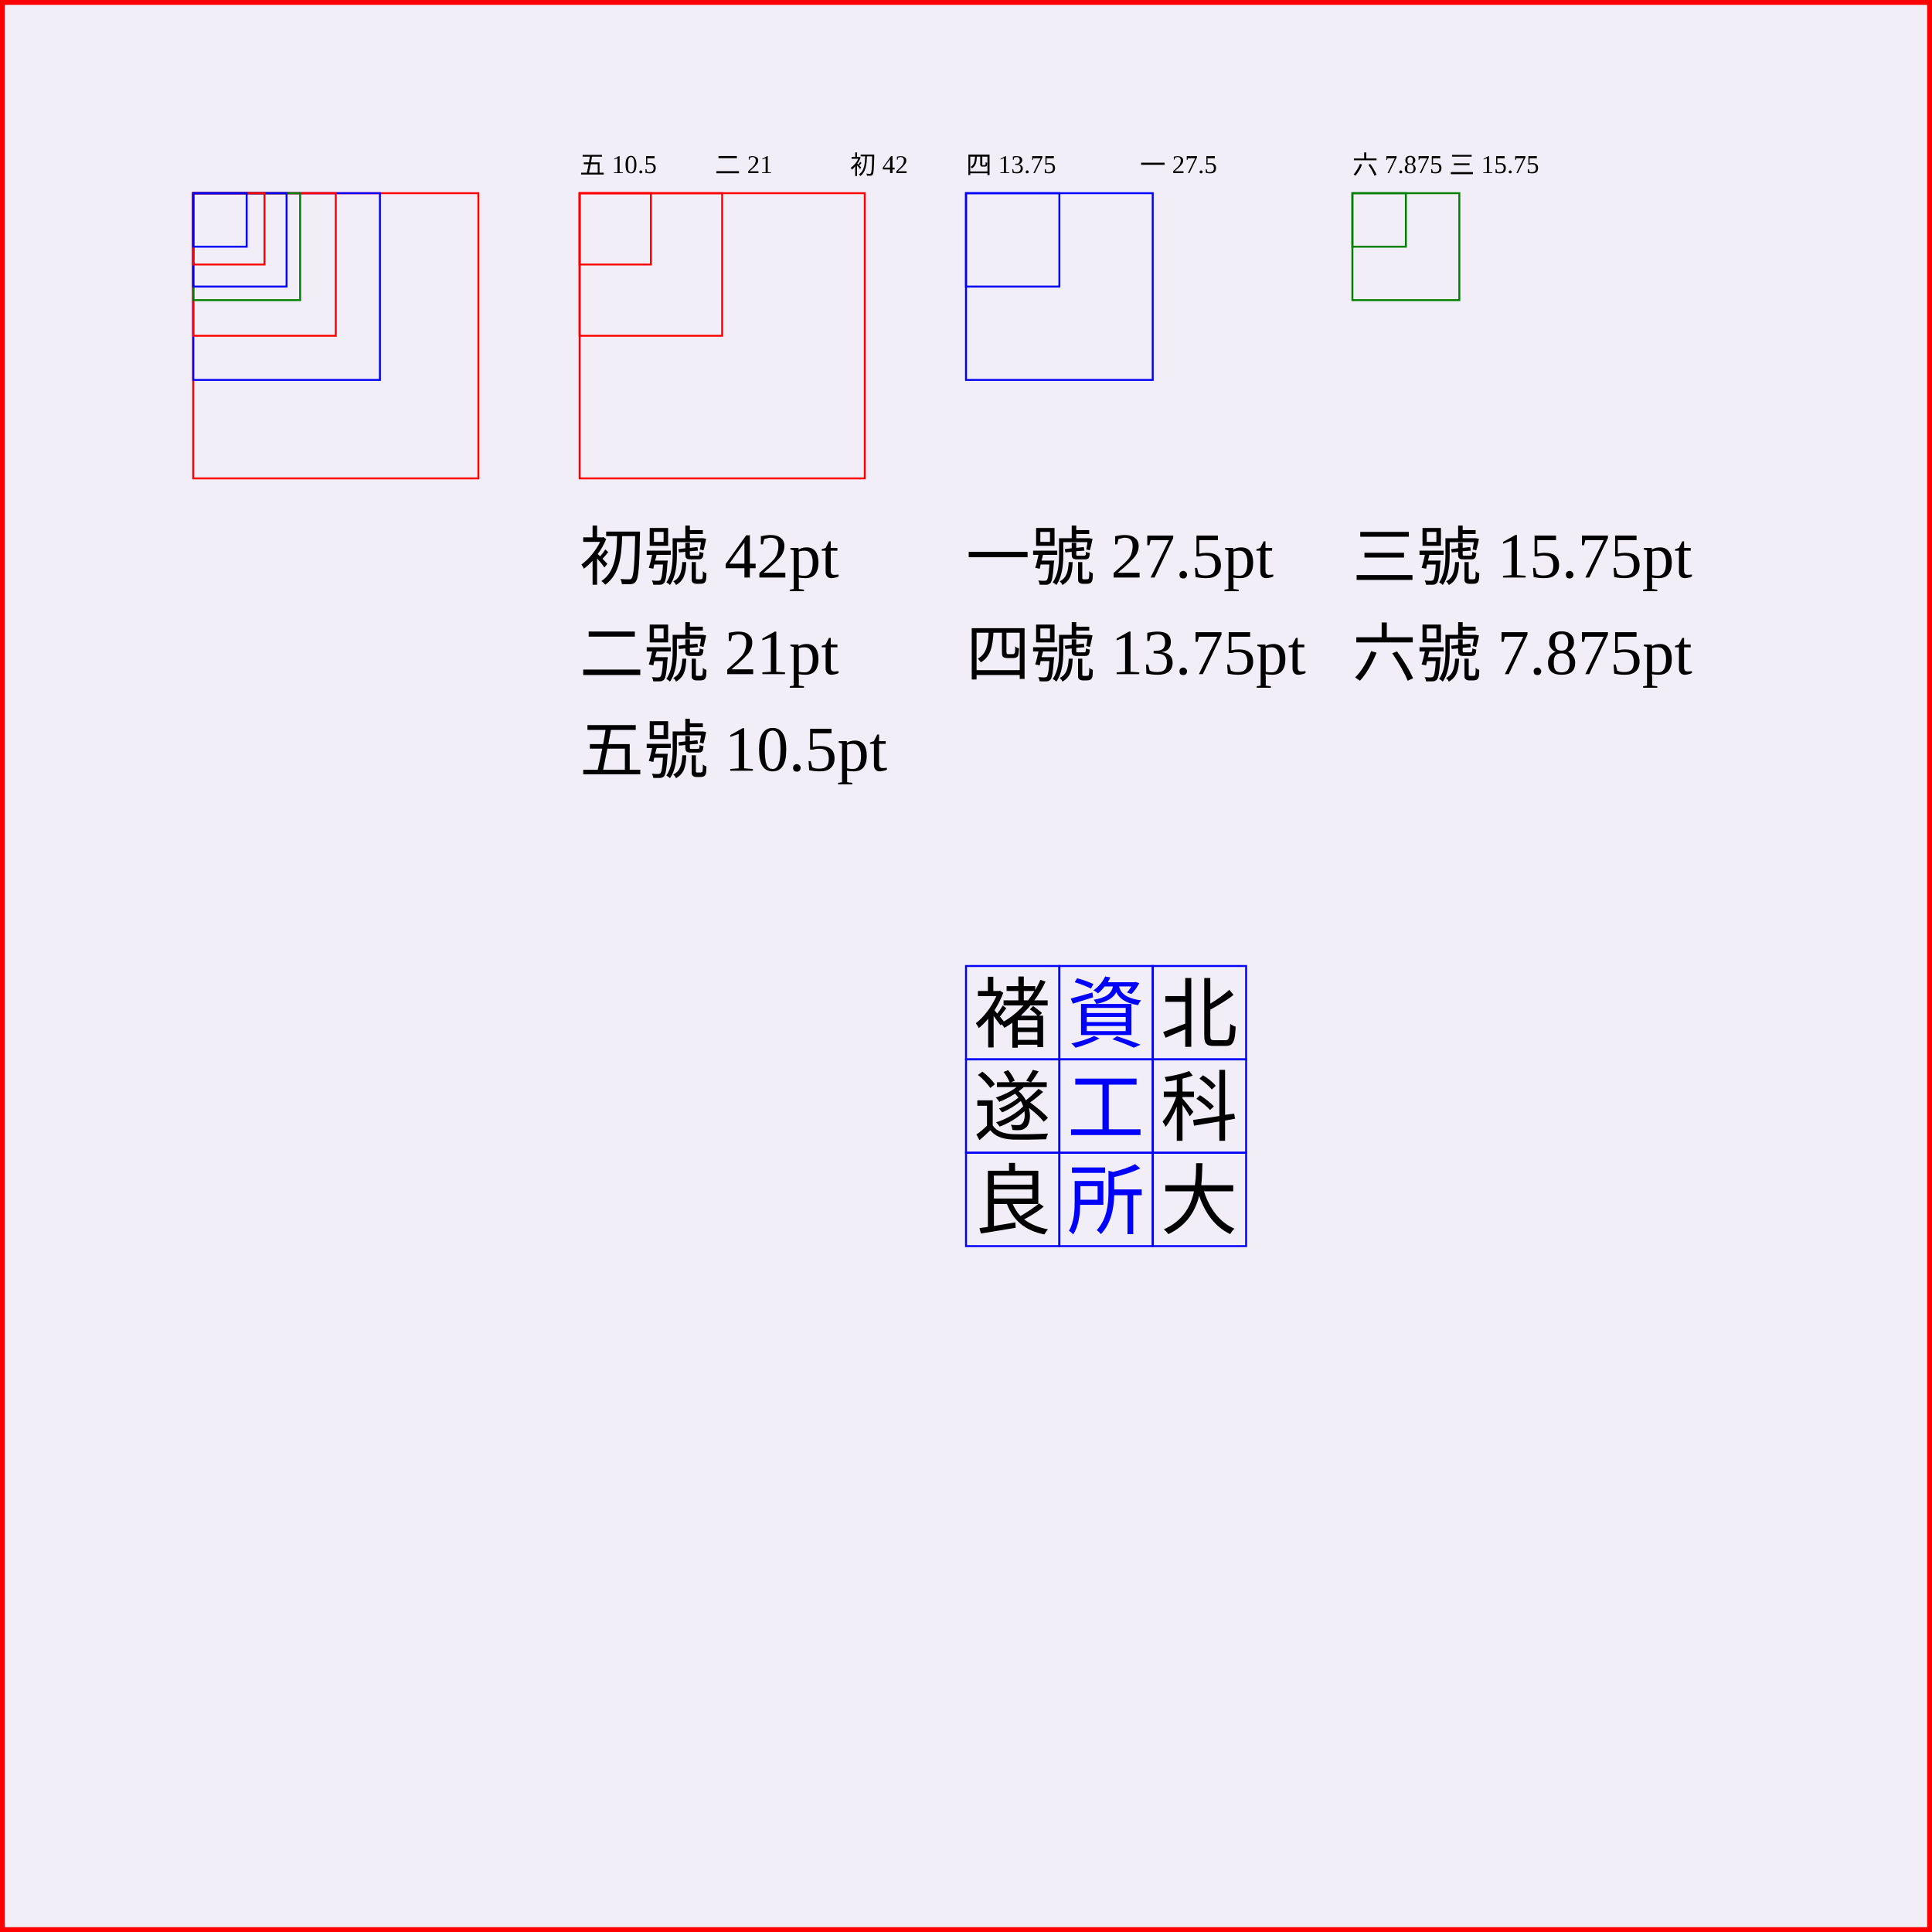
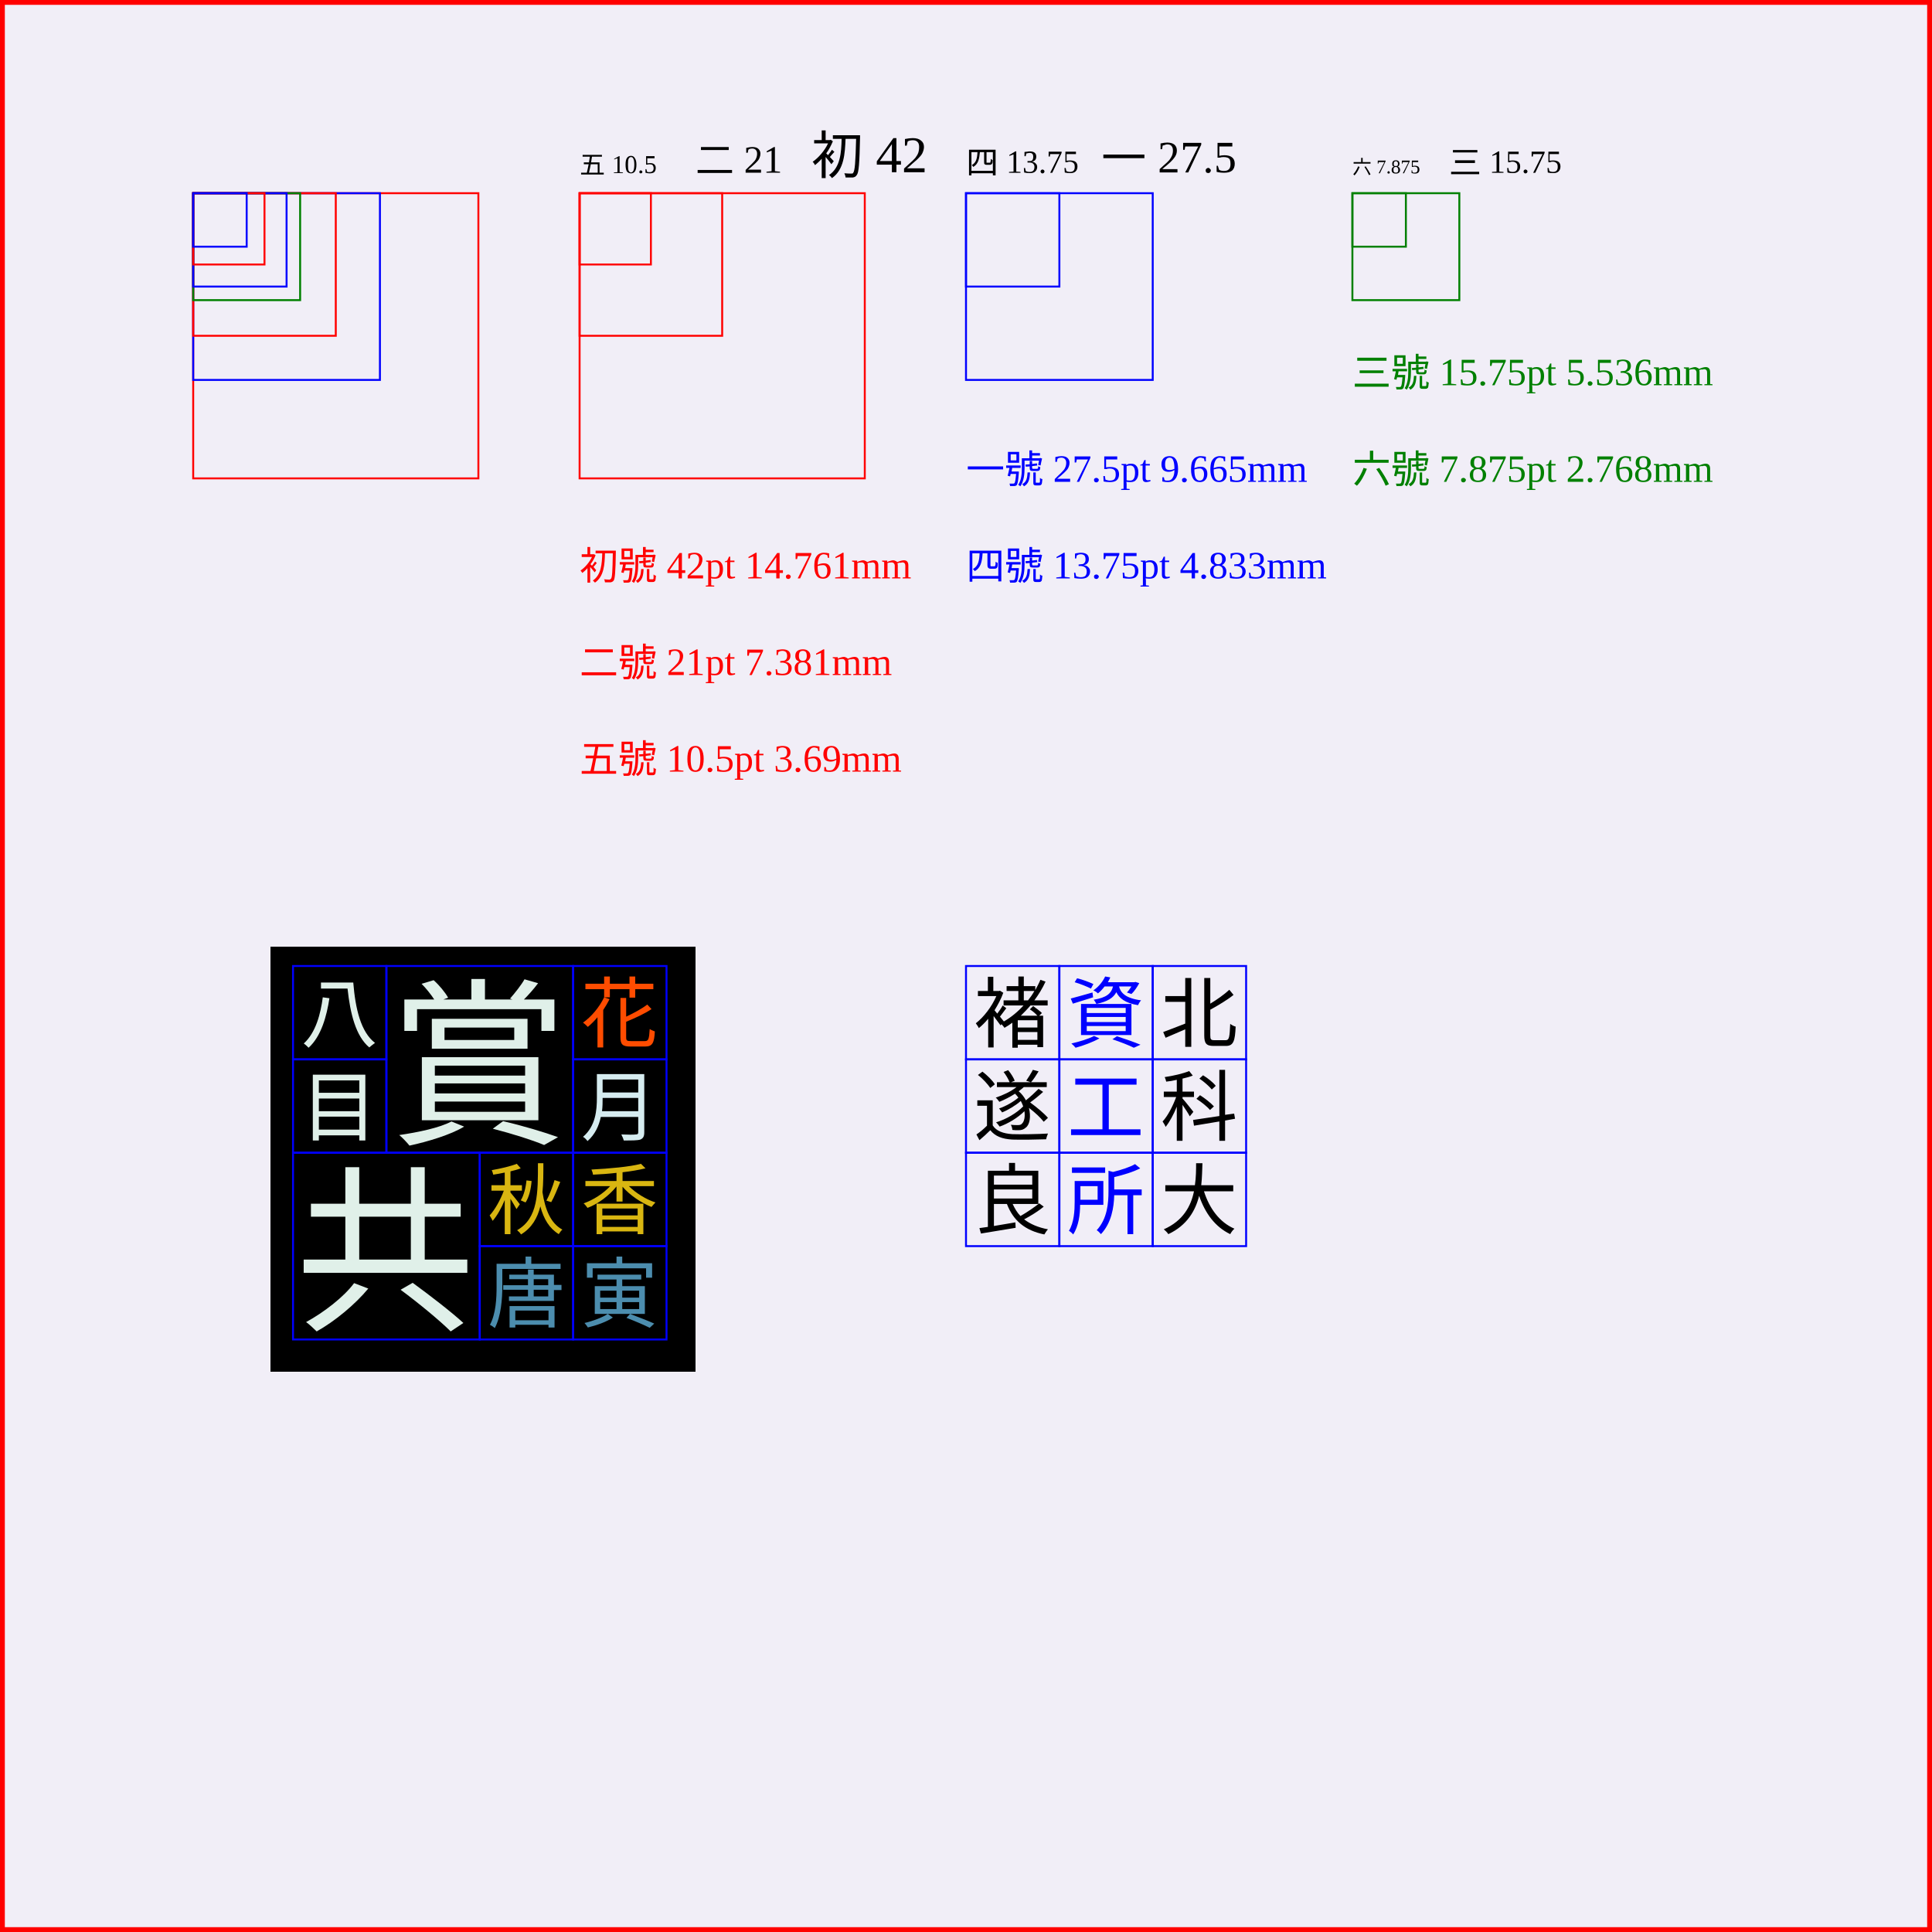
<svg xmlns="http://www.w3.org/2000/svg" version="1.1" width="100mm" height="100mm" viewBox="0 0 100 100">
  <rect x="0" y="0" width="100" height="100" stroke="red" stroke-width="0.5" fill="#F1EEF7" />
  <rect x="10" y="10" width="14.761" height="14.761" stroke="red" stroke-width="0.1" fill="none" />
  <rect x="10" y="10" width="9.665" height="9.665" stroke="blue" stroke-width="0.1" fill="none" />
  <rect x="10" y="10" width="7.38" height="7.38" stroke="red" stroke-width="0.1" fill="none" />
  <rect x="10" y="10" width="5.535" height="5.535" stroke="green" stroke-width="0.1" fill="none" />
  <rect x="10" y="10" width="4.833" height="4.833" stroke="blue" stroke-width="0.1" fill="none" />
  <rect x="10" y="10" width="3.69" height="3.69" stroke="red" stroke-width="0.1" fill="none" />
  <rect x="10" y="10" width="2.768" height="2.768" stroke="blue" stroke-width="0.1" fill="none" />
  <rect x="30" y="10" width="14.761" height="14.761" stroke="red" stroke-width="0.1" fill="none" />
-   <text x="44" y="9" style="font-size:1pt;">初 42</text>
+   <text x="42" y="9" style="font-size:2pt;">初 42</text>
  <rect x="30" y="10" width="7.38" height="7.38" stroke="red" stroke-width="0.1" fill="none" />
-   <text x="37" y="9" style="font-size:1pt;">二 21</text>
+   <text x="36" y="9" style="font-size:1.5pt;">二 21</text>
  <rect x="30" y="10" width="3.69" height="3.69" stroke="red" stroke-width="0.1" fill="none" />
  <text x="30" y="9" style="font-size:1pt;">五 10.5</text>
  <rect x="50" y="10" width="9.665" height="9.665" stroke="blue" stroke-width="0.1" fill="none" />
-   <text x="59" y="9" style="font-size:1pt;">一 27.5</text>
+   <text x="57" y="9" style="font-size:1.75pt;">一 27.5</text>
  <rect x="50" y="10" width="4.833" height="4.833" stroke="blue" stroke-width="0.1" fill="none" />
-   <text x="50" y="9" style="font-size:1pt;">四 13.75</text>
+   <text x="50" y="9" style="font-size:1.25pt;">四 13.75</text>
  <rect x="70" y="10" width="5.535" height="5.535" stroke="green" stroke-width="0.1" fill="none" />
-   <text x="75" y="9" style="font-size:1pt;">三 15.75</text>
+   <text x="75" y="9" style="font-size:1.25pt;">三 15.75</text>
  <rect x="70" y="10" width="2.768" height="2.768" stroke="green" stroke-width="0.1" fill="none" />
-   <text x="70" y="9" style="font-size:1pt;">六 7.875</text>
+   <text x="70" y="9" style="font-size:0.75pt;">六 7.875</text>
+   <text x="30" y="30" style="font-size:1.5pt;" fill="red">初號 42pt 14.761mm</text>
+   <text x="30" y="35" style="font-size:1.5pt;" fill="red">二號 21pt 7.381mm</text>
+   <text x="30" y="40" style="font-size:1.5pt;" fill="red">五號 10.5pt 3.69mm</text>
+   <text x="50" y="25" style="font-size:1.5pt;" fill="blue">一號 27.5pt 9.665mm</text>
+   <text x="50" y="30" style="font-size:1.5pt;" fill="blue">四號 13.75pt 4.833mm</text>
+   <text x="70" y="20" style="font-size:1.5pt;" fill="green">三號 15.75pt 5.536mm</text>
+   <text x="70" y="25" style="font-size:1.5pt;" fill="green">六號 7.875pt 2.768mm</text>
  <rect x="50" y="50" width="4.833" height="4.833" stroke="blue" stroke-width="0.1" fill="none" />
  <text x="50.4" y="53.9" style="font-size:3pt;">褚</text>
  <rect x="50" y="54.833" width="4.833" height="4.833" stroke="blue" stroke-width="0.1" fill="none" />
  <text x="50.4" y="58.733" style="font-size:3pt;">遂</text>
  <rect x="50" y="59.666" width="4.833" height="4.833" stroke="blue" stroke-width="0.1" fill="none" />
  <text x="50.4" y="63.566" style="font-size:3pt;">良</text>
  <rect x="54.833" y="50" width="4.833" height="4.833" stroke="blue" stroke-width="0.1" fill="none" />
  <text x="55.233" y="53.9" style="font-size:3pt;;" fill="blue">資</text>
  <rect x="54.833" y="54.833" width="4.833" height="4.833" stroke="blue" stroke-width="0.1" fill="none" />
  <text x="55.233" y="58.733" style="font-size:3pt;" fill="blue">工</text>
  <rect x="54.833" y="59.666" width="4.833" height="4.833" stroke="blue" stroke-width="0.1" fill="none" />
  <text x="55.233" y="63.566" style="font-size:3pt;" fill="blue">所</text>
  <rect x="59.666" y="50" width="4.833" height="4.833" stroke="blue" stroke-width="0.1" fill="none" />
  <text x="60.066" y="53.9" style="font-size:3pt;">北</text>
  <rect x="59.666" y="54.833" width="4.833" height="4.833" stroke="blue" stroke-width="0.1" fill="none" />
  <text x="60.066" y="58.733" style="font-size:3pt;">科</text>
  <rect x="59.666" y="59.666" width="4.833" height="4.833" stroke="blue" stroke-width="0.1" fill="none" />
  <text x="60.066" y="63.566" style="font-size:3pt;">大</text>
-   <text x="30" y="30" style="font-size:2.5pt;">初號 42pt</text>
-   <text x="30" y="35" style="font-size:2.5pt;">二號 21pt</text>
-   <text x="30" y="40" style="font-size:2.5pt;">五號 10.5pt</text>
-   <text x="50" y="30" style="font-size:2.5pt;">一號 27.5pt</text>
-   <text x="50" y="35" style="font-size:2.5pt;">四號 13.75pt</text>
-   <text x="70" y="30" style="font-size:2.5pt;">三號 15.75pt</text>
-   <text x="70" y="35" style="font-size:2.5pt;">六號 7.875pt</text>
+   <rect x="14" y="49" width="22" height="22" fill="black" />
+   <rect x="15.167" y="50" width="4.833" height="4.833" stroke="blue" stroke-width="0.1" fill="none" />
+   <text x="15.567" y="53.9" style="font-size:3pt;" fill="#e0f0e9">八</text>
+   <rect x="15.167" y="54.833" width="4.833" height="4.833" stroke="blue" stroke-width="0.1" fill="none" />
+   <text x="15.567" y="58.733" style="font-size:3pt;" fill="#e0f0e9">目</text>
+   <rect x="15.167" y="59.666" width="9.665" height="9.665" stroke="blue" stroke-width="0.1" fill="none" />
+   <text x="15.267" y="68.166" style="font-size:7pt;" fill="#e0f0e9">共</text>
+   <rect x="20" y="50" width="9.665" height="9.665" stroke="blue" stroke-width="0.1" fill="none" />
+   <text x="20.1" y="58.5" style="font-size:7pt;" fill="#e0f0e9">賞</text>
+   <rect x="29.666" y="50" width="4.833" height="4.833" stroke="blue" stroke-width="0.1" fill="none" />
+   <text x="30.066" y="53.9" style="font-size:3pt;" fill="#FF4C00">花</text>
+   <rect x="29.666" y="54.833" width="4.833" height="4.833" stroke="blue" stroke-width="0.1" fill="none" />
+   <text x="30.066" y="58.733" style="font-size:3pt;" fill="#D6ECF0">月</text>
+   <rect x="24.833" y="59.666" width="4.833" height="4.833" stroke="blue" stroke-width="0.1" fill="none" />
+   <text x="25.233" y="63.566" style="font-size:3pt;" fill="#D9B611">秋</text>
+   <rect x="29.666" y="59.666" width="4.833" height="4.833" stroke="blue" stroke-width="0.1" fill="none" />
+   <text x="30.066" y="63.566" style="font-size:3pt;" fill="#D9B611">香</text>
+   <rect x="24.833" y="64.499" width="4.833" height="4.833" stroke="blue" stroke-width="0.1" fill="none" />
+   <text x="25.233" y="68.399" style="font-size:3pt;" fill="#4c8dae">唐</text>
+   <rect x="29.666" y="64.499" width="4.833" height="4.833" stroke="blue" stroke-width="0.1" fill="none" />
+   <text x="30.066" y="68.399" style="font-size:3pt;" fill="#4c8dae">寅</text>
</svg>
